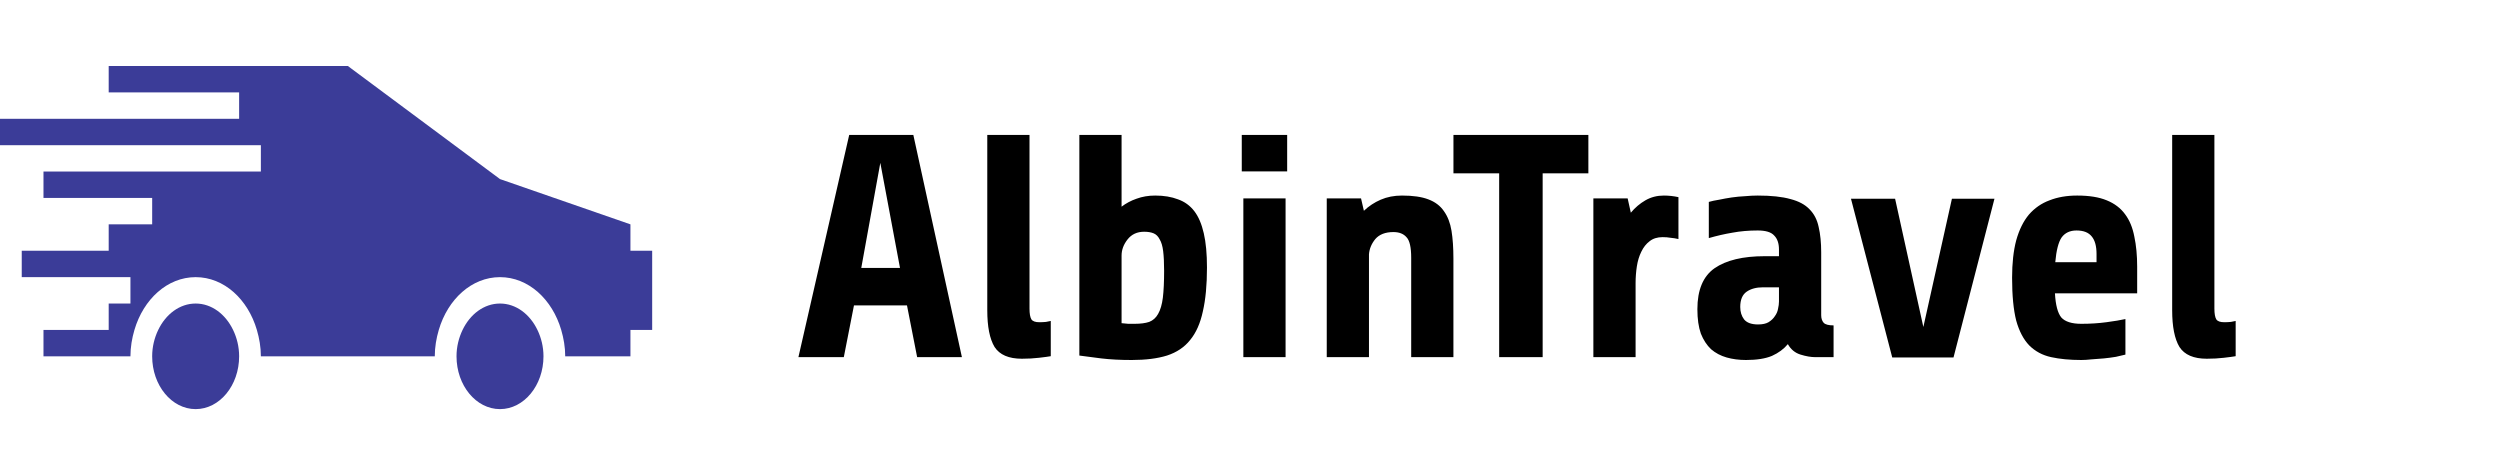
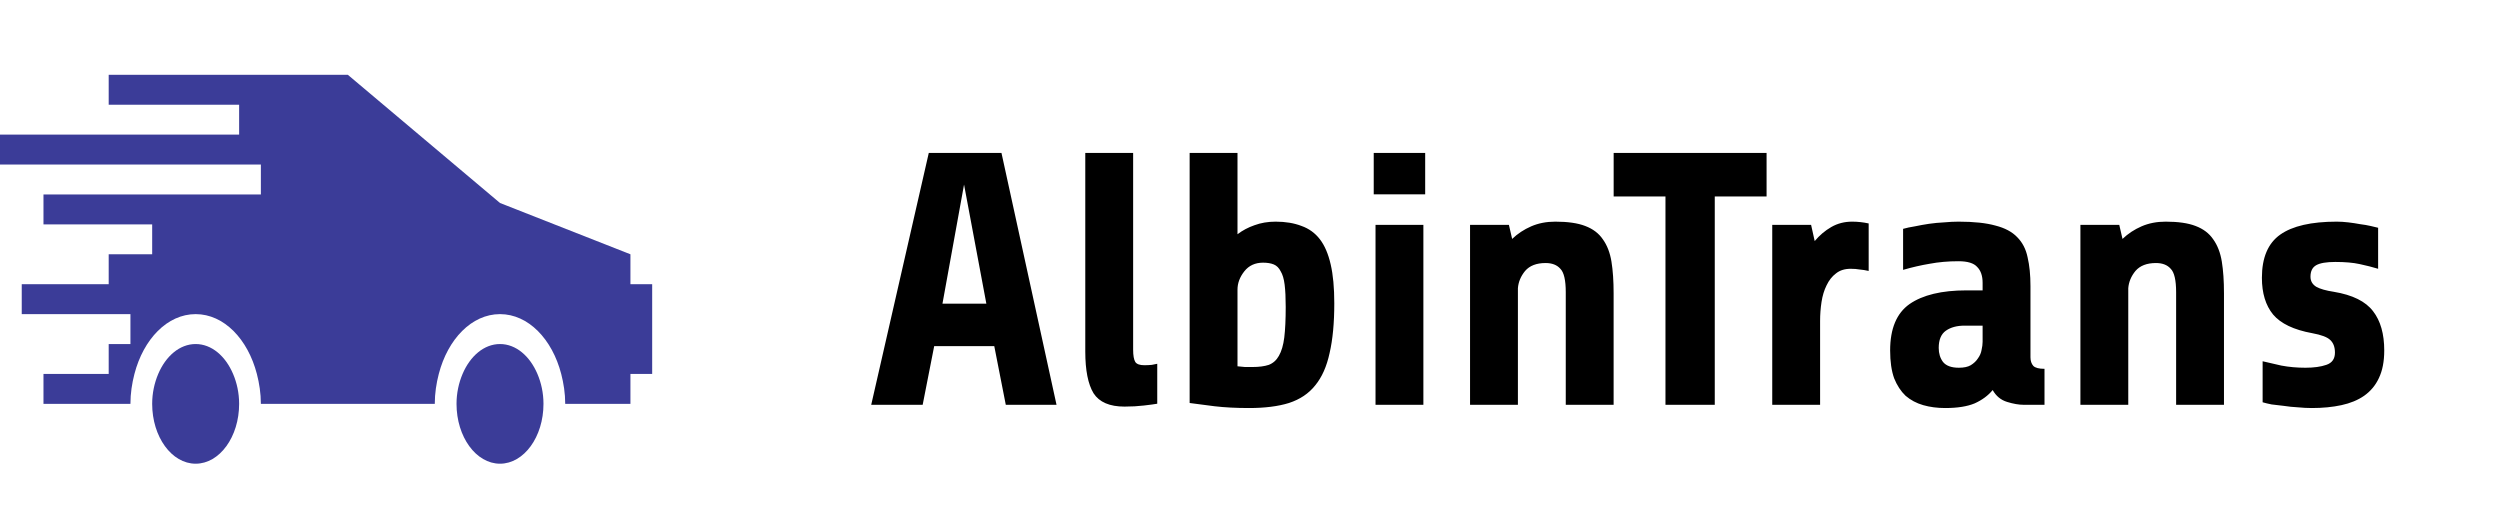
- <svg xmlns="http://www.w3.org/2000/svg" width="756" height="138" viewBox="0 0 756 138" fill="none">
-   <path d="M59.165 91.789C54.327 91.789 50.126 95.022 47.845 99.771C46.714 102.126 46.017 104.839 46.017 107.753C46.017 116.549 51.914 123.716 59.165 123.716C66.416 123.716 72.313 116.549 72.313 107.753C72.313 104.839 71.623 102.126 70.485 99.771C68.204 95.022 64.01 91.789 59.165 91.789Z" fill="#3B3C98" />
-   <path d="M151.2 91.789C146.362 91.789 142.161 95.022 139.88 99.771C138.749 102.126 138.052 104.839 138.052 107.753C138.052 116.549 143.949 123.716 151.2 123.716C158.451 123.716 164.348 116.549 164.348 107.753C164.348 104.839 163.657 102.126 162.52 99.771C160.239 95.022 156.045 91.789 151.2 91.789Z" fill="#3B3C98" />
-   <path d="M190.644 75.826V67.844L151.2 54.156L105.183 19.954H32.87V27.936H72.313V35.918H0V43.899H78.887V51.881H13.148V59.863H46.017V67.844H32.87V75.826H6.574V83.808H39.444V91.789H32.87V99.771H13.148V107.753H39.444C39.444 104.943 39.917 102.277 40.653 99.771C43.375 90.496 50.593 83.808 59.165 83.808C67.744 83.808 74.956 90.496 77.677 99.771C78.407 102.277 78.887 104.943 78.887 107.753H131.478C131.478 104.943 131.952 102.277 132.688 99.771C135.409 90.496 142.628 83.808 151.2 83.808C159.779 83.808 166.991 90.496 169.712 99.771C170.442 102.277 170.922 104.943 170.922 107.753H190.644V99.771H197.217V75.826H190.644Z" fill="#3B3C98" />
-   <path d="M266.208 49.248L260.448 81.024H272.16L266.208 49.248ZM277.344 108L274.272 92.352H258.24L255.168 108H241.44L256.8 40.8H276.192L290.88 108H277.344ZM317.753 107.712C317.049 107.84 315.865 108 314.201 108.192C312.601 108.384 310.873 108.48 309.017 108.48C305.049 108.48 302.297 107.296 300.761 104.928C299.289 102.496 298.553 98.784 298.553 93.792V40.8H311.321V93.312C311.321 94.848 311.513 95.936 311.897 96.576C312.281 97.152 313.081 97.44 314.297 97.44C315.001 97.44 315.673 97.408 316.312 97.344C317.017 97.216 317.497 97.12 317.753 97.056V107.712ZM364.988 80.928C364.988 86.176 364.572 90.592 363.74 94.176C362.972 97.76 361.692 100.64 359.9 102.816C358.172 104.992 355.836 106.56 352.892 107.52C350.012 108.416 346.46 108.864 342.236 108.864C338.78 108.864 335.708 108.704 333.02 108.384C330.396 108.064 328.188 107.776 326.396 107.52V40.8H339.164V62.496C340.508 61.472 342.012 60.672 343.676 60.096C345.404 59.456 347.292 59.136 349.34 59.136C351.964 59.136 354.268 59.52 356.252 60.288C358.236 60.992 359.868 62.176 361.148 63.84C362.428 65.504 363.388 67.744 364.028 70.56C364.668 73.312 364.988 76.768 364.988 80.928ZM345.98 70.08C343.868 70.08 342.204 70.848 340.988 72.384C339.772 73.92 339.164 75.552 339.164 77.28V97.728C339.868 97.792 340.54 97.856 341.18 97.92C341.82 97.92 342.46 97.92 343.1 97.92C344.892 97.92 346.364 97.728 347.516 97.344C348.668 96.896 349.564 96.096 350.204 94.944C350.908 93.728 351.388 92.096 351.644 90.048C351.9 87.936 352.028 85.216 352.028 81.888C352.028 79.456 351.932 77.472 351.74 75.936C351.548 74.4 351.196 73.216 350.684 72.384C350.236 71.488 349.628 70.88 348.86 70.56C348.092 70.24 347.132 70.08 345.98 70.08ZM375.51 51.84V40.8H389.238V51.84H375.51ZM375.99 108V60H388.758V108H375.99ZM401.209 108V60H411.577L412.441 63.744C413.913 62.336 415.609 61.216 417.529 60.384C419.449 59.552 421.593 59.136 423.961 59.136C427.289 59.136 429.945 59.52 431.929 60.288C433.977 61.056 435.545 62.24 436.633 63.84C437.785 65.44 438.553 67.424 438.937 69.792C439.321 72.16 439.513 74.976 439.513 78.24V108H426.745V77.952C426.745 74.752 426.265 72.672 425.305 71.712C424.409 70.688 423.097 70.176 421.369 70.176C418.937 70.176 417.113 70.88 415.897 72.288C414.745 73.696 414.105 75.232 413.977 76.896V108H401.209ZM466.499 52.416V108H453.347V52.416H439.523V40.8H480.323V52.416H466.499ZM481.834 108V60H492.202L493.162 64.32C494.442 62.784 495.914 61.536 497.578 60.576C499.242 59.616 501.098 59.136 503.146 59.136C504.618 59.136 506.09 59.296 507.562 59.616V72.288C506.73 72.096 505.93 71.968 505.162 71.904C504.458 71.776 503.658 71.712 502.762 71.712C501.162 71.712 499.85 72.128 498.826 72.96C497.802 73.728 496.97 74.784 496.33 76.128C495.69 77.408 495.242 78.88 494.986 80.544C494.73 82.208 494.602 83.904 494.602 85.632V108H481.834ZM548.905 108C547.625 108 546.153 107.744 544.489 107.232C542.825 106.72 541.545 105.664 540.649 104.064C539.433 105.536 537.833 106.72 535.849 107.616C533.865 108.448 531.241 108.864 527.977 108.864C525.865 108.864 523.913 108.608 522.121 108.096C520.329 107.584 518.761 106.752 517.417 105.6C516.137 104.384 515.113 102.816 514.345 100.896C513.641 98.912 513.289 96.448 513.289 93.504C513.289 87.68 515.017 83.552 518.473 81.12C521.993 78.688 527.049 77.472 533.641 77.472H537.961V75.456C537.961 73.6 537.481 72.192 536.521 71.232C535.625 70.208 533.961 69.696 531.529 69.696C528.777 69.696 526.217 69.92 523.849 70.368C521.545 70.752 519.177 71.296 516.745 72V61.056C517.641 60.8 518.697 60.576 519.913 60.384C521.129 60.128 522.377 59.904 523.657 59.712C525.001 59.52 526.345 59.392 527.689 59.328C529.097 59.2 530.377 59.136 531.529 59.136C535.625 59.136 538.921 59.488 541.417 60.192C543.913 60.832 545.833 61.856 547.177 63.264C548.585 64.672 549.513 66.464 549.961 68.64C550.473 70.816 550.729 73.376 550.729 76.32V95.328C550.729 96.288 550.985 97.056 551.497 97.632C552.009 98.144 553.001 98.4 554.473 98.4V108H548.905ZM531.625 98.112C532.969 98.112 534.025 97.888 534.793 97.44C535.625 96.928 536.265 96.32 536.713 95.616C537.225 94.912 537.545 94.176 537.673 93.408C537.865 92.576 537.961 91.84 537.961 91.2V86.88H533.161C531.113 86.88 529.449 87.328 528.169 88.224C526.889 89.12 526.249 90.656 526.249 92.832C526.249 94.304 526.633 95.552 527.401 96.576C528.233 97.6 529.641 98.112 531.625 98.112ZM590.741 108.096H572.213L559.733 60.096H573.077L581.621 98.88L590.261 60.096H603.125L590.741 108.096ZM621.416 88.704C621.608 92.224 622.248 94.656 623.336 96C624.488 97.28 626.504 97.92 629.384 97.92C632.072 97.92 634.6 97.76 636.968 97.44C639.4 97.12 641.32 96.8 642.728 96.48V107.232C641.96 107.424 641 107.648 639.848 107.904C638.696 108.096 637.48 108.256 636.2 108.384C634.92 108.512 633.672 108.608 632.456 108.672C631.304 108.8 630.28 108.864 629.384 108.864C625.928 108.864 622.888 108.576 620.264 108C617.64 107.424 615.432 106.24 613.64 104.448C611.912 102.656 610.6 100.16 609.704 96.96C608.872 93.696 608.456 89.376 608.456 84C608.456 79.584 608.872 75.808 609.704 72.672C610.6 69.472 611.88 66.88 613.544 64.896C615.272 62.912 617.352 61.472 619.784 60.576C622.216 59.616 625 59.136 628.136 59.136C631.784 59.136 634.76 59.616 637.064 60.576C639.432 61.536 641.288 62.944 642.632 64.8C643.976 66.592 644.904 68.832 645.416 71.52C645.992 74.208 646.28 77.248 646.28 80.64V88.704H621.416ZM627.944 69.696C625.96 69.696 624.456 70.4 623.432 71.808C622.472 73.216 621.832 75.712 621.512 79.296H633.992V76.8C633.992 74.432 633.512 72.672 632.552 71.52C631.592 70.304 630.056 69.696 627.944 69.696ZM676.065 107.712C675.361 107.84 674.177 108 672.513 108.192C670.913 108.384 669.185 108.48 667.329 108.48C663.361 108.48 660.609 107.296 659.073 104.928C657.601 102.496 656.865 98.784 656.865 93.792V40.8H669.633V93.312C669.633 94.848 669.825 95.936 670.209 96.576C670.593 97.152 671.393 97.44 672.609 97.44C673.313 97.44 673.985 97.408 674.625 97.344C675.329 97.216 675.809 97.12 676.065 97.056V107.712Z" fill="black" />
+ <svg xmlns="http://www.w3.org/2000/svg" width="667" height="138" viewBox="0 0 667 138" fill="none">
+   <path d="M52.2 91.789C47.931 91.789 44.225 95.022 42.212 99.771C41.215 102.126 40.6 104.839 40.6 107.753C40.6 116.549 45.803 123.716 52.2 123.716C58.597 123.716 63.8 116.549 63.8 107.753C63.8 104.839 63.191 102.126 62.188 99.771C60.175 95.022 56.475 91.789 52.2 91.789Z" fill="#3B3C98" />
+   <path d="M133.4 91.789C129.131 91.789 125.425 95.022 123.412 99.771C122.415 102.126 121.8 104.839 121.8 107.753C121.8 116.549 127.003 123.716 133.4 123.716C139.797 123.716 145 116.549 145 107.753C145 104.839 144.391 102.126 143.388 99.771C141.375 95.022 137.675 91.789 133.4 91.789Z" fill="#3B3C98" />
+   <path d="M168.2 75.826V67.844L133.4 54.156L92.8 19.954H29V27.936H63.8V35.918H0V43.899H69.6V51.881H11.6V59.863H40.6V67.844H29V75.826H5.8V83.808H34.8V91.789H29V99.771H11.6V107.753H34.8C34.8 104.943 35.218 102.277 35.867 99.771C38.268 90.496 44.637 83.808 52.2 83.808C59.769 83.808 66.132 90.496 68.533 99.771C69.177 102.277 69.6 104.943 69.6 107.753H116C116 104.943 116.418 102.277 117.067 99.771C119.468 90.496 125.837 83.808 133.4 83.808C140.969 83.808 147.332 90.496 149.733 99.771C150.377 102.277 150.8 104.943 150.8 107.753H168.2V99.771H174V75.826H168.2Z" fill="#3B3C98" />
+   <path d="M257.208 49.248L251.448 81.024H263.16L257.208 49.248ZM268.344 108L265.272 92.352H249.24L246.168 108H232.44L247.8 40.8H267.192L281.88 108H268.344ZM308.753 107.712C308.049 107.84 306.865 108 305.201 108.192C303.601 108.384 301.873 108.48 300.017 108.48C296.049 108.48 293.297 107.296 291.761 104.928C290.289 102.496 289.553 98.784 289.553 93.792V40.8H302.321V93.312C302.321 94.848 302.513 95.936 302.897 96.576C303.281 97.152 304.081 97.44 305.297 97.44C306.001 97.44 306.673 97.408 307.312 97.344C308.017 97.216 308.497 97.12 308.753 97.056V107.712ZM355.988 80.928C355.988 86.176 355.572 90.592 354.74 94.176C353.972 97.76 352.692 100.64 350.9 102.816C349.172 104.992 346.836 106.56 343.892 107.52C341.012 108.416 337.46 108.864 333.236 108.864C329.78 108.864 326.708 108.704 324.02 108.384C321.396 108.064 319.188 107.776 317.396 107.52V40.8H330.164V62.496C331.508 61.472 333.012 60.672 334.676 60.096C336.404 59.456 338.292 59.136 340.34 59.136C342.964 59.136 345.268 59.52 347.252 60.288C349.236 60.992 350.868 62.176 352.148 63.84C353.428 65.504 354.388 67.744 355.028 70.56C355.668 73.312 355.988 76.768 355.988 80.928ZM336.98 70.08C334.868 70.08 333.204 70.848 331.988 72.384C330.772 73.92 330.164 75.552 330.164 77.28V97.728C330.868 97.792 331.54 97.856 332.18 97.92C332.82 97.92 333.46 97.92 334.1 97.92C335.892 97.92 337.364 97.728 338.516 97.344C339.668 96.896 340.564 96.096 341.204 94.944C341.908 93.728 342.388 92.096 342.644 90.048C342.9 87.936 343.028 85.216 343.028 81.888C343.028 79.456 342.932 77.472 342.74 75.936C342.548 74.4 342.196 73.216 341.684 72.384C341.236 71.488 340.628 70.88 339.86 70.56C339.092 70.24 338.132 70.08 336.98 70.08ZM366.51 51.84V40.8H380.238V51.84H366.51ZM366.99 108V60H379.758V108H366.99ZM392.209 108V60H402.577L403.441 63.744C404.913 62.336 406.609 61.216 408.529 60.384C410.449 59.552 412.593 59.136 414.961 59.136C418.289 59.136 420.945 59.52 422.929 60.288C424.977 61.056 426.545 62.24 427.633 63.84C428.785 65.44 429.553 67.424 429.937 69.792C430.321 72.16 430.513 74.976 430.513 78.24V108H417.745V77.952C417.745 74.752 417.265 72.672 416.305 71.712C415.409 70.688 414.097 70.176 412.369 70.176C409.937 70.176 408.113 70.88 406.897 72.288C405.745 73.696 405.105 75.232 404.977 76.896V108H392.209ZM457.499 52.416V108H444.347V52.416H430.523V40.8H471.323V52.416H457.499ZM472.834 108V60H483.202L484.162 64.32C485.442 62.784 486.914 61.536 488.578 60.576C490.242 59.616 492.098 59.136 494.146 59.136C495.618 59.136 497.09 59.296 498.562 59.616V72.288C497.73 72.096 496.93 71.968 496.162 71.904C495.458 71.776 494.658 71.712 493.762 71.712C492.162 71.712 490.85 72.128 489.826 72.96C488.802 73.728 487.97 74.784 487.33 76.128C486.69 77.408 486.242 78.88 485.986 80.544C485.73 82.208 485.602 83.904 485.602 85.632V108H472.834ZM539.905 108C538.625 108 537.153 107.744 535.489 107.232C533.825 106.72 532.545 105.664 531.649 104.064C530.433 105.536 528.833 106.72 526.849 107.616C524.865 108.448 522.241 108.864 518.977 108.864C516.865 108.864 514.913 108.608 513.121 108.096C511.329 107.584 509.761 106.752 508.417 105.6C507.137 104.384 506.113 102.816 505.345 100.896C504.641 98.912 504.289 96.448 504.289 93.504C504.289 87.68 506.017 83.552 509.473 81.12C512.993 78.688 518.049 77.472 524.641 77.472H528.961V75.456C528.961 73.6 528.481 72.192 527.521 71.232C526.625 70.208 524.961 69.696 522.529 69.696C519.777 69.696 517.217 69.92 514.849 70.368C512.545 70.752 510.177 71.296 507.745 72V61.056C508.641 60.8 509.697 60.576 510.913 60.384C512.129 60.128 513.377 59.904 514.657 59.712C516.001 59.52 517.345 59.392 518.689 59.328C520.097 59.2 521.377 59.136 522.529 59.136C526.625 59.136 529.921 59.488 532.417 60.192C534.913 60.832 536.833 61.856 538.177 63.264C539.585 64.672 540.513 66.464 540.961 68.64C541.473 70.816 541.729 73.376 541.729 76.32V95.328C541.729 96.288 541.985 97.056 542.497 97.632C543.009 98.144 544.001 98.4 545.473 98.4V108H539.905ZM522.625 98.112C523.969 98.112 525.025 97.888 525.793 97.44C526.625 96.928 527.265 96.32 527.713 95.616C528.225 94.912 528.545 94.176 528.673 93.408C528.865 92.576 528.961 91.84 528.961 91.2V86.88H524.161C522.113 86.88 520.449 87.328 519.169 88.224C517.889 89.12 517.249 90.656 517.249 92.832C517.249 94.304 517.633 95.552 518.401 96.576C519.233 97.6 520.641 98.112 522.625 98.112ZM555.053 108V60H565.421L566.285 63.744C567.757 62.336 569.453 61.216 571.373 60.384C573.293 59.552 575.437 59.136 577.805 59.136C581.133 59.136 583.789 59.52 585.773 60.288C587.821 61.056 589.389 62.24 590.477 63.84C591.629 65.44 592.397 67.424 592.781 69.792C593.165 72.16 593.357 74.976 593.357 78.24V108H580.589V77.952C580.589 74.752 580.109 72.672 579.149 71.712C578.253 70.688 576.941 70.176 575.213 70.176C572.781 70.176 570.957 70.88 569.741 72.288C568.589 73.696 567.949 75.232 567.821 76.896V108H555.053ZM636.116 93.504C636.116 96.448 635.636 98.912 634.676 100.896C633.78 102.816 632.468 104.384 630.74 105.6C629.076 106.752 627.06 107.584 624.692 108.096C622.324 108.608 619.7 108.864 616.82 108.864C615.604 108.864 614.356 108.8 613.076 108.672C611.796 108.608 610.548 108.48 609.332 108.288C608.18 108.16 607.092 108.032 606.068 107.904C605.108 107.712 604.308 107.52 603.668 107.328V96.384C604.948 96.704 606.612 97.088 608.66 97.536C610.708 97.92 612.852 98.112 615.092 98.112C617.332 98.112 619.188 97.856 620.66 97.344C622.196 96.832 622.964 95.744 622.964 94.08C622.964 92.608 622.548 91.488 621.716 90.72C620.948 89.952 619.348 89.344 616.916 88.896C611.988 88 608.5 86.336 606.452 83.904C604.468 81.472 603.476 78.208 603.476 74.112C603.476 68.736 605.108 64.896 608.372 62.592C611.636 60.288 616.66 59.136 623.444 59.136C624.404 59.136 625.428 59.2 626.516 59.328C627.604 59.456 628.66 59.616 629.684 59.808C630.708 59.936 631.636 60.096 632.468 60.288C633.364 60.48 634.036 60.64 634.484 60.768V71.712C633.012 71.264 631.38 70.848 629.588 70.464C627.86 70.08 625.684 69.888 623.06 69.888C620.692 69.888 618.996 70.176 617.972 70.752C616.948 71.328 616.436 72.352 616.436 73.824C616.436 74.976 616.948 75.872 617.972 76.512C618.996 77.088 620.564 77.536 622.676 77.856C627.668 78.688 631.156 80.416 633.14 83.04C635.124 85.6 636.116 89.088 636.116 93.504Z" fill="black" />
</svg>
